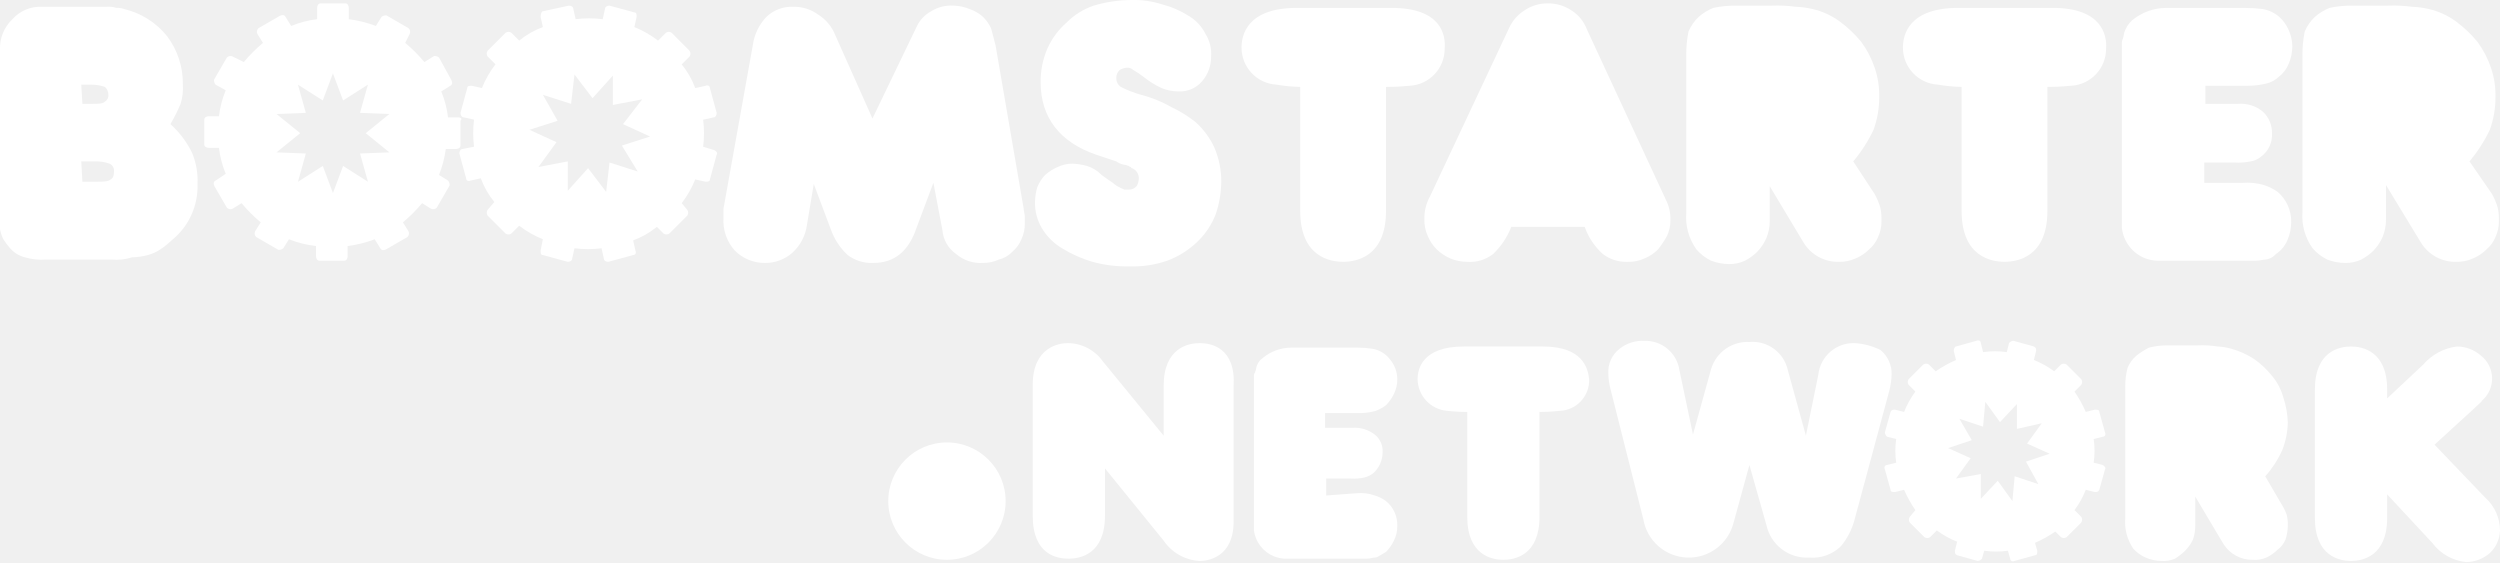
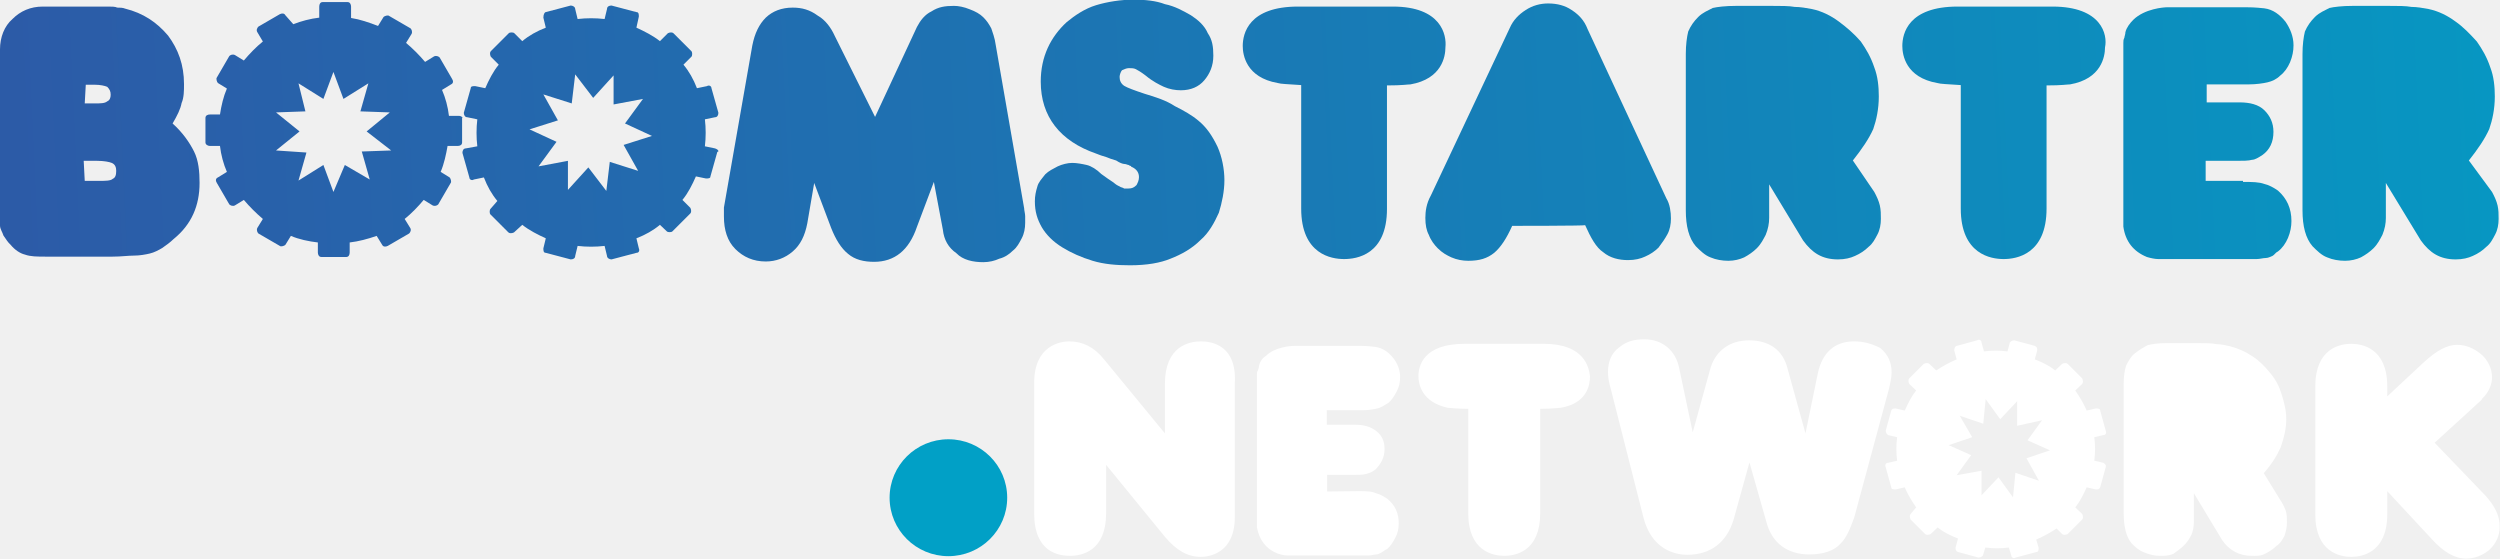
- <svg xmlns="http://www.w3.org/2000/svg" viewBox="0 0 192.001 43.167">
-   <defs>
-     <style>
-       .cls-1, .cls-2 {
-         fill: #fff;
-       }
- 
-       .cls-2 {
-         fill-rule: evenodd;
-       }
-     </style>
-   </defs>
-   <g id="Logo" transform="translate(-0.1 0)">
-     <path id="Path_1" data-name="Path 1" class="cls-1" d="M13.189,9.615a7.185,7.185,0,0,1,1.647,2.167,5.513,5.513,0,0,1,.433,2.427,5.3,5.3,0,0,1-1.994,4.334,6.073,6.073,0,0,1-.867.693,3.2,3.2,0,0,1-.953.433,5.116,5.116,0,0,1-1.214.173,3.848,3.848,0,0,1-1.56.173H3.654a4.563,4.563,0,0,1-1.647-.173A2.234,2.234,0,0,1,.88,19.15a4.808,4.808,0,0,1-.52-.693,2.755,2.755,0,0,1-.26-.78V3.894a3.064,3.064,0,0,1,.953-2.34A2.873,2.873,0,0,1,3.307.6H8.335a1.69,1.69,0,0,1,.693.087,1.475,1.475,0,0,1,.607.087,6.016,6.016,0,0,1,3.294,2.08,6.005,6.005,0,0,1,1.214,3.727,4.055,4.055,0,0,1-.173,1.474A12.968,12.968,0,0,1,13.189,9.615ZM6.428,8.055h.78c.433,0,.78,0,.953-.173a.524.524,0,0,0,.26-.52.787.787,0,0,0-.26-.607,3.233,3.233,0,0,0-1.04-.173h-.78l.087,1.474Zm0,5.981h1.04c.52,0,.953,0,1.127-.173.173-.087.26-.26.26-.607a.58.58,0,0,0-.347-.607,3.012,3.012,0,0,0-1.127-.173H6.341l.087,1.56Z" transform="translate(0 -0.08)" />
-     <path id="Path_2" data-name="Path 2" class="cls-1" d="M79.023,2.147A2.556,2.556,0,0,1,80.149.933,2.88,2.88,0,0,1,81.883.5,3.4,3.4,0,0,1,83.1.76a3,3,0,0,1,1.04.607,3.113,3.113,0,0,1,.607.867c.087.26.173.693.347,1.3L87.257,16.1c0,.173.087.433.087.607v.52a2.768,2.768,0,0,1-.26,1.214,2.458,2.458,0,0,1-.693.954A2.08,2.08,0,0,1,85.35,20a2.769,2.769,0,0,1-1.214.26,2.891,2.891,0,0,1-2.08-.693,2.466,2.466,0,0,1-1.04-1.82l-.693-3.641-1.3,3.467c-.607,1.82-1.734,2.687-3.294,2.687a3.039,3.039,0,0,1-1.994-.607,4.981,4.981,0,0,1-1.3-1.994l-1.3-3.467-.52,3.121a3.5,3.5,0,0,1-1.127,2.167,3.106,3.106,0,0,1-2.08.78,3.2,3.2,0,0,1-2.34-.953A3.42,3.42,0,0,1,64.2,16.8V16.1L66.454,3.534a3.924,3.924,0,0,1,1.04-2.167,2.812,2.812,0,0,1,2.08-.78,3.12,3.12,0,0,1,1.907.607,3.258,3.258,0,0,1,1.3,1.56l2.861,6.414Z" transform="translate(-8.537 -0.067)" />
-     <path id="Path_3" data-name="Path 3" class="cls-1" d="M99.081,20.457a9.958,9.958,0,0,1-2.861-.347,9.592,9.592,0,0,1-2.34-1.04,4.475,4.475,0,0,1-1.56-1.56,3.8,3.8,0,0,1-.52-1.994,4.392,4.392,0,0,1,.173-1.127,2.928,2.928,0,0,1,.607-.953,3.58,3.58,0,0,1,.954-.607,2.669,2.669,0,0,1,1.127-.26,5.073,5.073,0,0,1,1.127.173,2.661,2.661,0,0,1,1.127.693c.347.26.607.433.867.607a1.813,1.813,0,0,0,.52.347c.087.087.26.087.347.173h.347a.787.787,0,0,0,.607-.26,1.253,1.253,0,0,0,.173-.607.833.833,0,0,0-.52-.78.085.085,0,0,1-.087-.087.268.268,0,0,1-.173-.087c-.087,0-.173-.087-.347-.087a1.508,1.508,0,0,1-.607-.26l-.78-.26-.78-.26c-2.774-.953-4.247-2.86-4.247-5.548a6.334,6.334,0,0,1,.52-2.6,5.7,5.7,0,0,1,1.474-1.994,5.36,5.36,0,0,1,2.08-1.3A10.379,10.379,0,0,1,99.168,0,7.147,7.147,0,0,1,101.6.347a6.942,6.942,0,0,1,1.994.867,3.346,3.346,0,0,1,1.3,1.387,2.881,2.881,0,0,1,.433,1.734,2.856,2.856,0,0,1-.693,1.907,2.239,2.239,0,0,1-1.82.78,3.478,3.478,0,0,1-1.3-.26,6.838,6.838,0,0,1-1.387-.867,5.876,5.876,0,0,0-.78-.52.637.637,0,0,0-.52-.173,1.232,1.232,0,0,0-.52.173.787.787,0,0,0-.26.607.788.788,0,0,0,.347.693,8.232,8.232,0,0,0,1.56.607,9.456,9.456,0,0,1,2.34.953,9.281,9.281,0,0,1,1.82,1.127,5.978,5.978,0,0,1,1.474,1.994,6.634,6.634,0,0,1,.52,2.6,8.054,8.054,0,0,1-.433,2.514,5.843,5.843,0,0,1-1.387,2.08,6.681,6.681,0,0,1-2.34,1.474A7.916,7.916,0,0,1,99.081,20.457Z" transform="translate(-12.213)" />
-     <path id="Path_4" data-name="Path 4" class="cls-1" d="M132.974,17.463a5.77,5.77,0,0,1-1.387,2.08,2.89,2.89,0,0,1-1.994.607,3.478,3.478,0,0,1-1.3-.26,3.627,3.627,0,0,1-1.04-.693,3.117,3.117,0,0,1-.693-1.04,2.9,2.9,0,0,1-.26-1.3,3.418,3.418,0,0,1,.433-1.734L132.8,2.207A3.154,3.154,0,0,1,134.015.82,3.125,3.125,0,0,1,135.748.3a3.2,3.2,0,0,1,1.82.52,2.959,2.959,0,0,1,1.213,1.474l6.068,13.089a3.173,3.173,0,0,1,.347,1.56,2.768,2.768,0,0,1-.26,1.214,7.226,7.226,0,0,1-.693,1.04,3.116,3.116,0,0,1-1.04.693,2.894,2.894,0,0,1-1.3.26A2.954,2.954,0,0,1,140,19.543a5.083,5.083,0,0,1-1.387-2.08Z" transform="translate(-16.808 -0.04)" />
-     <path id="Path_5" data-name="Path 5" class="cls-1" d="M163.976,14.976a5.3,5.3,0,0,1,.433,1.04,4.218,4.218,0,0,1,.087,1.04,2.769,2.769,0,0,1-.26,1.214,2.459,2.459,0,0,1-.693.953,3.118,3.118,0,0,1-1.04.693,2.9,2.9,0,0,1-1.3.26,3.086,3.086,0,0,1-2.687-1.474l-2.6-4.334v2.687a3.479,3.479,0,0,1-.26,1.3,3.627,3.627,0,0,1-.693,1.04,3.849,3.849,0,0,1-.953.693,2.769,2.769,0,0,1-1.214.26,3.926,3.926,0,0,1-1.387-.26,3.576,3.576,0,0,1-1.127-.867,4.235,4.235,0,0,1-.78-2.774V4.227a8.937,8.937,0,0,1,.173-1.734,3.3,3.3,0,0,1,.78-1.127A3.969,3.969,0,0,1,151.58.673,7.888,7.888,0,0,1,153.4.5h2.687a10.547,10.547,0,0,1,1.82.087,6.692,6.692,0,0,1,1.3.173,5.712,5.712,0,0,1,2.08.953,9.279,9.279,0,0,1,1.647,1.56,7.248,7.248,0,0,1,1.04,1.994,6.463,6.463,0,0,1,.347,2.254,7.248,7.248,0,0,1-.433,2.514,11.327,11.327,0,0,1-1.56,2.427Z" transform="translate(-19.898 -0.067)" />
-     <path id="Path_6" data-name="Path 6" class="cls-1" d="M218.663,14.976a5.3,5.3,0,0,1,.433,1.04,4.216,4.216,0,0,1,.087,1.04,2.77,2.77,0,0,1-.26,1.214,2.459,2.459,0,0,1-.693.953,3.118,3.118,0,0,1-1.04.693,2.9,2.9,0,0,1-1.3.26A3.086,3.086,0,0,1,213.2,18.7l-2.687-4.421V16.97a3.48,3.48,0,0,1-.26,1.3,3.628,3.628,0,0,1-.694,1.04,3.848,3.848,0,0,1-.953.693,2.768,2.768,0,0,1-1.214.26,3.926,3.926,0,0,1-1.387-.26,3.576,3.576,0,0,1-1.127-.867,4.234,4.234,0,0,1-.78-2.774V4.227a8.94,8.94,0,0,1,.173-1.734,3.3,3.3,0,0,1,.78-1.127A3.971,3.971,0,0,1,206.18.673,7.888,7.888,0,0,1,208,.5h2.687a10.547,10.547,0,0,1,1.82.087,6.692,6.692,0,0,1,1.3.173,5.713,5.713,0,0,1,2.08.953,9.287,9.287,0,0,1,1.647,1.56,7.248,7.248,0,0,1,1.04,1.994,6.464,6.464,0,0,1,.347,2.254,7.249,7.249,0,0,1-.433,2.514,11.334,11.334,0,0,1-1.56,2.427Z" transform="translate(-27.169 -0.067)" />
-     <path id="Path_7" data-name="Path 7" class="cls-2" d="M32.416,11.742l-2.254.087L30.769,14l-1.907-1.214-.78,2.08-.78-2.08L25.395,14,26,11.829l-2.254-.087,1.82-1.474-1.82-1.474L26,8.708l-.607-2.167L27.3,7.755l.78-2.08.78,2.08,1.907-1.214-.607,2.167,2.254.087L30.6,10.268ZM37.7,9.055h-.78a7.5,7.5,0,0,0-.52-1.994l.693-.433c.173-.087.173-.26.087-.433L36.23,4.461c-.087-.087-.347-.173-.433-.087l-.693.433a11.832,11.832,0,0,0-1.474-1.474l.347-.693a.381.381,0,0,0-.087-.433l-1.647-.953c-.087-.087-.347,0-.433.087l-.433.693a9.143,9.143,0,0,0-2.08-.52V.647c0-.173-.087-.347-.26-.347H27.128c-.173,0-.26.173-.26.347v.867a7.5,7.5,0,0,0-1.994.52l-.433-.693c-.087-.173-.26-.173-.433-.087l-1.647.953a.381.381,0,0,0-.087.433l.433.693a11.832,11.832,0,0,0-1.474,1.474l-.867-.433a.381.381,0,0,0-.433.087L18.98,6.108c-.087.087,0,.347.087.433l.78.433a7.5,7.5,0,0,0-.52,1.994h-.78c-.173,0-.347.087-.347.26v1.907c0,.173.173.26.347.26h.78a7.5,7.5,0,0,0,.52,1.994l-.78.52c-.173.087-.173.26-.087.433l.954,1.647a.381.381,0,0,0,.433.087l.693-.433a11.832,11.832,0,0,0,1.474,1.474l-.433.693a.381.381,0,0,0,.087.433l1.647.953c.087.087.347,0,.433-.087l.433-.693a8.135,8.135,0,0,0,2.08.52v.78c0,.173.087.347.26.347h1.907c.173,0,.26-.173.26-.347v-.78a9.143,9.143,0,0,0,2.08-.52l.433.693c.087.173.26.173.433.087l1.647-.953a.381.381,0,0,0,.087-.433l-.433-.693a11.833,11.833,0,0,0,1.474-1.474l.693.433a.381.381,0,0,0,.433-.087l.953-1.647c.087-.087,0-.347-.087-.433l-.693-.433a8.465,8.465,0,0,0,.52-1.994h.78c.173,0,.347-.087.347-.26V9.315C38.05,9.142,37.877,9.055,37.7,9.055Z" transform="translate(-2.411 -0.04)" />
-     <path id="Path_8" data-name="Path 8" class="cls-2" d="M54.5,13.242l-2.167-.693-.26,2.254-1.387-1.82-1.56,1.734V12.462l-2.254.433,1.387-1.907-2.08-.953,2.167-.693L47.214,7.348l2.167.693.26-2.254,1.387,1.82,1.56-1.734V8.128l2.254-.433L53.369,9.6l2.08.954-2.167.693ZM60.39,11.6l-.867-.26a8.354,8.354,0,0,0,0-2.08l.78-.173c.173,0,.26-.173.26-.347l-.52-1.907c0-.173-.173-.26-.347-.173l-.78.173a6.235,6.235,0,0,0-1.04-1.82l.607-.607a.394.394,0,0,0,0-.433L57.1,2.58a.387.387,0,0,0-.433,0l-.607.607a7.607,7.607,0,0,0-1.82-1.04l.173-.78c0-.173,0-.347-.173-.347L52.329.5c-.173,0-.347.087-.347.26l-.173.78a8.354,8.354,0,0,0-2.08,0L49.555.76c0-.173-.173-.26-.347-.26L47.214.933c-.087,0-.173.173-.173.433l.173.78a6.235,6.235,0,0,0-1.82,1.04l-.607-.607a.394.394,0,0,0-.433,0L42.967,3.967a.387.387,0,0,0,0,.433l.607.607a7.607,7.607,0,0,0-1.04,1.82l-.78-.173c-.173,0-.347,0-.347.173l-.52,1.907c0,.173.087.347.26.347l.78.173a8.354,8.354,0,0,0,0,2.08l-.867.173c-.173,0-.26.173-.26.347l.52,1.907c0,.173.173.26.347.173l.78-.173a6.235,6.235,0,0,0,1.04,1.82l-.52.607a.394.394,0,0,0,0,.433l1.387,1.387a.387.387,0,0,0,.433,0l.607-.607a7.607,7.607,0,0,0,1.82,1.04l-.173.867c0,.173,0,.347.173.347l1.907.52c.173,0,.347-.087.347-.26l.173-.78a8.354,8.354,0,0,0,2.08,0l.173.78c0,.173.173.26.347.26l1.907-.52c.173,0,.26-.173.173-.347l-.173-.78a6.235,6.235,0,0,0,1.82-1.04l.52.52a.394.394,0,0,0,.433,0l1.387-1.387a.387.387,0,0,0,0-.433l-.433-.52a7.607,7.607,0,0,0,1.04-1.82l.78.173c.173,0,.347,0,.347-.173l.52-1.907C60.65,11.855,60.563,11.682,60.39,11.6Z" transform="translate(-5.421 -0.067)" />
-     <path id="Path_9" data-name="Path 9" class="cls-1" d="M200.362,42.735a4.051,4.051,0,0,1,.433.867,2.95,2.95,0,0,1,.087.867,3.724,3.724,0,0,1-.173,1.04,1.887,1.887,0,0,1-.607.78,3.114,3.114,0,0,1-.867.607,2.2,2.2,0,0,1-1.04.173,2.615,2.615,0,0,1-2.254-1.214l-2.167-3.641v2.254a3.233,3.233,0,0,1-.173,1.04,3.111,3.111,0,0,1-.607.867,4.764,4.764,0,0,1-.78.607,2.2,2.2,0,0,1-1.04.173,3.06,3.06,0,0,1-1.214-.26,2.716,2.716,0,0,1-.953-.693,3.6,3.6,0,0,1-.607-2.34V33.721a5.431,5.431,0,0,1,.173-1.387,2.458,2.458,0,0,1,.693-.954,5.837,5.837,0,0,1,.953-.607,5.657,5.657,0,0,1,1.474-.173h2.254a7.509,7.509,0,0,1,1.56.087,4.351,4.351,0,0,1,1.04.173,6.257,6.257,0,0,1,1.734.78,6.515,6.515,0,0,1,1.387,1.3,4.318,4.318,0,0,1,.867,1.647,6.763,6.763,0,0,1,.347,1.907,6.036,6.036,0,0,1-.433,2.167,7.762,7.762,0,0,1-1.3,1.994Z" transform="translate(-25.078 -4.075)" />
-     <path id="Path_10" data-name="Path 10" class="cls-1" d="M119.088,41.982a3.176,3.176,0,0,1,1.387.173,2.711,2.711,0,0,1,.867.433,2.34,2.34,0,0,1,.867,1.907,2.4,2.4,0,0,1-.26,1.127,3.113,3.113,0,0,1-.607.867c-.173.087-.26.173-.433.26s-.26.173-.433.173-.347.087-.607.087H113.54a2.531,2.531,0,0,1-.78-.173,2.494,2.494,0,0,1-1.56-1.994V33.054c0-.173,0-.26.087-.347,0-.087.087-.173.087-.347a1.262,1.262,0,0,1,.52-.78,3.447,3.447,0,0,1,2.167-.78h5.114a7.339,7.339,0,0,1,1.127.087,2.145,2.145,0,0,1,1.387.867,2.354,2.354,0,0,1,.52,1.474,2.4,2.4,0,0,1-.26,1.127,3.113,3.113,0,0,1-.607.867,3.513,3.513,0,0,1-.78.433,4.519,4.519,0,0,1-1.214.173h-2.687v1.127h2.167a2.5,2.5,0,0,1,1.647.52,1.616,1.616,0,0,1,.607,1.387,2.171,2.171,0,0,1-.693,1.56,1.742,1.742,0,0,1-.693.347,3.572,3.572,0,0,1-1.04.087h-1.907v1.3Z" transform="translate(-14.797 -4.102)" />
-     <path id="Path_11" data-name="Path 11" class="cls-1" d="M197.375,14.136a4.564,4.564,0,0,1,1.647.173,3.9,3.9,0,0,1,1.04.52,2.968,2.968,0,0,1,1.04,2.34,3.479,3.479,0,0,1-.26,1.3,2.367,2.367,0,0,1-.78,1.04c-.173.087-.26.26-.433.347a1.232,1.232,0,0,1-.52.173c-.173,0-.433.087-.694.087h-7.628a3.08,3.08,0,0,1-.867-.173,2.848,2.848,0,0,1-1.82-2.34V3.474a.782.782,0,0,1,.087-.433,3.756,3.756,0,0,0,.087-.433,2.245,2.245,0,0,1,.607-.953,4.12,4.12,0,0,1,2.6-.953h6.068a10.963,10.963,0,0,1,1.387.087,2.6,2.6,0,0,1,1.647,1.04,3.269,3.269,0,0,1,.607,1.82,3.477,3.477,0,0,1-.26,1.3,2.366,2.366,0,0,1-.78,1.04,2.066,2.066,0,0,1-.954.52,6.223,6.223,0,0,1-1.474.173h-3.207V8.068h2.514a2.66,2.66,0,0,1,1.907.607,2.219,2.219,0,0,1,.693,1.647,2.074,2.074,0,0,1-.867,1.82,1.558,1.558,0,0,1-.78.347,4.606,4.606,0,0,1-1.214.087h-2.34v1.56Z" transform="translate(-25.038 -0.093)" />
-     <path id="Path_12" data-name="Path 12" class="cls-2" d="M178.884,41.2l-1.82-.607L176.89,42.5l-1.127-1.56-1.3,1.387V40.423l-1.907.347,1.127-1.56-1.734-.78,1.82-.607-.953-1.647,1.82.607.173-1.907,1.127,1.56,1.3-1.387v1.907l1.907-.433-1.127,1.56,1.734.78-1.82.607Zm4.941-1.474-.693-.173a6.4,6.4,0,0,0,0-1.82l.693-.173c.173,0,.26-.173.173-.347l-.433-1.56c0-.173-.173-.173-.347-.173l-.693.173a9.028,9.028,0,0,0-.867-1.56l.52-.52a.387.387,0,0,0,0-.433l-1.127-1.127a.387.387,0,0,0-.433,0l-.52.52a6.655,6.655,0,0,0-1.56-.867l.173-.693c0-.173,0-.26-.173-.347l-1.56-.433a.45.45,0,0,0-.347.173l-.173.693a6.4,6.4,0,0,0-1.82,0l-.173-.693c0-.173-.173-.26-.347-.173l-1.56.433c-.087,0-.173.173-.173.347l.173.693a9.031,9.031,0,0,0-1.56.867l-.52-.52a.387.387,0,0,0-.433,0l-1.127,1.127a.387.387,0,0,0,0,.433l.52.52a6.653,6.653,0,0,0-.867,1.56l-.693-.173c-.173,0-.26,0-.347.173l-.433,1.56a.45.45,0,0,0,.173.347l.693.173a6.4,6.4,0,0,0,0,1.82l-.693.173c-.173,0-.26.173-.173.347l.433,1.56c0,.173.173.173.347.173l.693-.173a9.027,9.027,0,0,0,.867,1.56l-.433.52a.387.387,0,0,0,0,.433l1.127,1.127a.387.387,0,0,0,.433,0l.52-.52a6.655,6.655,0,0,0,1.56.867l-.173.693c0,.173,0,.26.173.347l1.56.433a.45.45,0,0,0,.347-.173l.173-.607a6.4,6.4,0,0,0,1.82,0l.173.607c0,.173.173.26.347.173l1.56-.433c.173,0,.173-.173.173-.347l-.173-.607a9.03,9.03,0,0,0,1.56-.867l.433.433a.387.387,0,0,0,.433,0l1.127-1.127a.387.387,0,0,0,0-.433l-.52-.52a6.654,6.654,0,0,0,.867-1.56l.693.173c.173,0,.26,0,.347-.173l.433-1.56C184.084,39.99,184,39.816,183.824,39.73Z" transform="translate(-22.236 -4.017)" />
-     <path id="Path_13" data-name="Path 13" class="cls-1" d="M104.429,30.4c-.867,0-2.774.347-2.774,3.294v3.814l-4.681-5.721A3.327,3.327,0,0,0,94.287,30.4c-.607,0-2.687.26-2.687,3.207V43.662c0,3.034,1.907,3.294,2.774,3.294s2.774-.347,2.774-3.294V40.022l4.507,5.548a3.569,3.569,0,0,0,2.774,1.56c.607,0,2.6-.26,2.6-3.034v-10.4C107.2,30.747,105.3,30.4,104.429,30.4Z" transform="translate(-12.186 -4.049)" />
-     <path id="Path_14" data-name="Path 14" class="cls-1" d="M135.322,30.7h-6.068c-3.207,0-3.554,1.734-3.554,2.514a2.476,2.476,0,0,0,2.254,2.427c.173,0,.607.087,1.56.087v8.061c0,2.947,1.907,3.294,2.774,3.294s2.774-.347,2.774-3.294V35.728c.953,0,1.387-.087,1.56-.087a2.348,2.348,0,0,0,2.254-2.427C138.789,32.434,138.442,30.7,135.322,30.7Z" transform="translate(-16.728 -4.089)" />
-     <path id="Path_15" data-name="Path 15" class="cls-1" d="M121.629.7h-7.281c-3.814,0-4.247,2.08-4.247,3.034a2.847,2.847,0,0,0,2.687,2.86,11.884,11.884,0,0,0,1.82.173V16.3c0,3.554,2.34,3.9,3.294,3.9s3.294-.347,3.294-3.9V6.768c1.214,0,1.56-.087,1.82-.087a2.847,2.847,0,0,0,2.687-2.86C125.789,2.78,125.443.7,121.629.7Z" transform="translate(-14.65 -0.093)" />
-     <path id="Path_16" data-name="Path 16" class="cls-1" d="M180.229.7h-7.281c-3.814,0-4.247,2.08-4.247,3.034a2.847,2.847,0,0,0,2.687,2.86,11.884,11.884,0,0,0,1.82.173V16.3c0,3.554,2.34,3.9,3.294,3.9s3.294-.347,3.294-3.9V6.768c1.214,0,1.56-.087,1.82-.087a2.847,2.847,0,0,0,2.687-2.86C184.389,2.78,183.956.7,180.229.7Z" transform="translate(-22.455 -0.093)" />
-     <path id="Path_17" data-name="Path 17" class="cls-1" d="M161.5,30.373a2.72,2.72,0,0,0-2.774,2.427l-.953,4.681-1.387-5.028a2.772,2.772,0,0,0-2.947-2.167,2.921,2.921,0,0,0-2.947,2.08L149.1,37.395l-1.04-4.941a2.63,2.63,0,0,0-2.687-2.254,2.8,2.8,0,0,0-1.907.607,2.231,2.231,0,0,0-.867,1.907,5.116,5.116,0,0,0,.173,1.214l2.514,9.968a3.545,3.545,0,0,0,6.935.26l1.214-4.421,1.3,4.594a3.181,3.181,0,0,0,3.294,2.514,3.088,3.088,0,0,0,2.427-.867,5.267,5.267,0,0,0,1.04-1.994l2.687-9.968a5.85,5.85,0,0,0,.173-1.214,2.34,2.34,0,0,0-.867-1.907A5.225,5.225,0,0,0,161.5,30.373Z" transform="translate(-18.979 -4.022)" />
-     <path id="Path_18" data-name="Path 18" class="cls-1" d="M218.289,42.315l-3.9-4.074,3.034-2.774c.347-.347.607-.52.607-.607a2.237,2.237,0,0,0-.087-3.467,2.8,2.8,0,0,0-1.82-.693,4.05,4.05,0,0,0-2.6,1.387l-2.774,2.6v-.693c0-2.947-1.907-3.294-2.774-3.294s-2.774.347-2.774,3.294v9.882c0,2.947,1.907,3.294,2.774,3.294s2.774-.347,2.774-3.294v-1.82l3.467,3.727a3.7,3.7,0,0,0,2.6,1.474,2.8,2.8,0,0,0,1.82-.693,2.452,2.452,0,0,0,.78-1.734A3.373,3.373,0,0,0,218.289,42.315Z" transform="translate(-27.316 -4.089)" />
-     <circle id="Ellipse_1" data-name="Ellipse 1" class="cls-1" cx="4.507" cy="4.507" r="4.507" transform="translate(68.319 33.979)" />
+ <svg xmlns="http://www.w3.org/2000/svg" version="1.1" id="Слой_1" x="0px" y="0px" viewBox="0 0 722.8 161.6" style="enable-background:new 0 0 722.8 161.6;" xml:space="preserve">
+   <style type="text/css">
+ 	.st0{fill:url(#SVGID_1_);}
+ 	.st1{fill:url(#SVGID_2_);}
+ 	.st2{fill:url(#SVGID_3_);}
+ 	.st3{fill:url(#SVGID_4_);}
+ 	.st4{fill:url(#SVGID_5_);}
+ 	.st5{fill:url(#SVGID_6_);}
+ 	.st6{fill:url(#SVGID_7_);}
+ 	.st7{fill:url(#SVGID_8_);}
+ 	.st8{fill:#FFFFFF;}
+ 	.st9{fill:url(#SVGID_9_);}
+ 	.st10{fill:url(#SVGID_10_);}
+ 	.st11{fill:url(#SVGID_11_);}
+ 	.st12{fill:#01A0C6;}
+ </style>
+   <g>
+     <linearGradient id="SVGID_1_" gradientUnits="userSpaceOnUse" x1="-32.686" y1="123.27" x2="836.717" y2="163.48" gradientTransform="matrix(1 0 0 -1 0 164)">
+       <stop offset="0" style="stop-color:#2E58A6" />
+       <stop offset="1" style="stop-color:#01A0C6" />
+     </linearGradient>
+     <path class="st0" d="M49.9,35.7c2.9,2.6,4.9,5.5,6.2,8.1c1.3,2.6,1.6,5.8,1.6,9.1c0,6.5-2.3,12-7.5,16.2c-1,1-2.3,1.9-3.3,2.6   c-1,0.6-2.3,1.3-3.6,1.6s-2.9,0.6-4.6,0.6s-3.6,0.3-6.2,0.3H13.4c-2.6,0-4.6,0-6.2-0.6c-1.3-0.3-2.9-1.3-4.2-2.9   c-0.7-0.6-1.3-1.6-2-2.6c-0.3-1-1-1.9-1-2.9c0-0.3,0-1,0-1.6c0-0.6,0-2.3,0-4.5V17.9v-3.6c0-3.6,1.3-6.8,3.6-8.8   c2.3-2.3,5.2-3.6,8.8-3.6h10.4c2,0,3.6,0,4.9,0s2.6,0,3.6,0c1,0,2,0,2.6,0.3c0.7,0,1.6,0,2.3,0.3c5.2,1.3,9.1,3.9,12.4,7.8   c2.9,3.9,4.6,8.4,4.6,14c0,1.9,0,3.9-0.7,5.5C52.2,31.5,51.2,33.5,49.9,35.7z M24.5,29.9h2.9c1.6,0,2.9,0,3.6-0.6   c0.7-0.3,1-1,1-1.9c0-1-0.3-1.6-1-2.3c-0.7-0.3-2-0.6-3.6-0.6h-2.6L24.5,29.9L24.5,29.9z M24.5,52.3h3.9c2,0,3.6,0,4.2-0.6   c0.7-0.3,1-1,1-2.3c0-1-0.3-1.9-1.3-2.3c-0.7-0.3-2.3-0.6-4.2-0.6h-3.9L24.5,52.3L24.5,52.3z" />
+     <linearGradient id="SVGID_2_" gradientUnits="userSpaceOnUse" x1="-32.15" y1="111.66" x2="837.287" y2="151.871" gradientTransform="matrix(1 0 0 -1 0 164)">
+       <stop offset="0" style="stop-color:#2E58A6" />
+       <stop offset="1" style="stop-color:#01A0C6" />
+     </linearGradient>
+     <path class="st1" d="M265.1,7.8c1-1.9,2.3-3.6,4.2-4.5c2-1.3,3.9-1.6,6.5-1.6c1.3,0,2.9,0.3,4.6,1c1.6,0.6,2.9,1.3,3.9,2.3   s1.6,1.9,2.3,3.2c0.3,1,1,2.6,1.3,4.9l8.2,47.1c0,0.6,0.3,1.6,0.3,2.3c0,0.6,0,1.3,0,1.9c0,1.6-0.3,3.2-1,4.5   c-0.7,1.3-1.3,2.6-2.6,3.6c-1,1-2.3,1.9-3.9,2.3c-1.3,0.6-2.9,1-4.6,1c-2.9,0-5.9-0.6-7.8-2.6c-2.3-1.6-3.6-3.9-3.9-6.8L270,52.6   l-4.9,13c-2.3,6.8-6.5,10.1-12.4,10.1c-2.9,0-5.5-0.6-7.5-2.3c-2-1.6-3.6-4.2-4.9-7.5l-4.9-13l-2,11.7c-0.7,3.6-2,6.2-4.2,8.1   s-4.9,2.9-7.8,2.9c-3.6,0-6.5-1.3-8.8-3.6c-2.3-2.3-3.3-5.5-3.3-9.4c0-0.3,0-1,0-1.3c0-0.3,0-1,0-1.3l8.2-46.8   c0.7-3.6,2-6.2,3.9-8.1c2-1.9,4.6-2.9,7.8-2.9c2.6,0,4.9,0.6,7.2,2.3c2.3,1.3,3.9,3.6,4.9,5.8L253,33.8L265.1,7.8z" />
+     <linearGradient id="SVGID_3_" gradientUnits="userSpaceOnUse" x1="-32.022" y1="109.045" x2="837.396" y2="149.255" gradientTransform="matrix(1 0 0 -1 0 164)">
+       <stop offset="0" style="stop-color:#2E58A6" />
+       <stop offset="1" style="stop-color:#01A0C6" />
+     </linearGradient>
+     <path class="st2" d="M326.7,76.7c-3.9,0-7.5-0.3-10.8-1.3c-3.3-1-6.2-2.3-8.8-3.9c-2.6-1.6-4.6-3.6-5.9-5.8c-1.3-2.3-2-4.5-2-7.5   c0-1.6,0.3-2.9,0.7-4.2c0.3-1.3,1.3-2.3,2.3-3.6c1-1,2.3-1.6,3.6-2.3c1.3-0.6,2.9-1,4.2-1c1.3,0,2.9,0.3,4.2,0.6   c1.3,0.3,2.9,1.3,4.2,2.6c1.3,1,2.3,1.6,3.3,2.3c0.7,0.6,1.3,1,2,1.3c0.3,0.3,1,0.3,1.3,0.6c0.3,0,0.7,0,1.3,0c1,0,1.6-0.3,2.3-1   c0.3-0.6,0.7-1.3,0.7-2.3c0-1.3-0.7-2.3-2-2.9c0,0-0.3,0-0.3-0.3c0,0-0.3,0-0.7-0.3c-0.3,0-0.7-0.3-1.3-0.3c-0.3,0-1.3-0.3-2.3-1   c-1-0.3-2-0.6-2.9-1c-1-0.3-2-0.6-2.9-1c-10.4-3.6-16-10.7-16-20.8c0-3.6,0.7-6.8,2-9.7c1.3-2.9,3.3-5.5,5.5-7.5   c2.3-1.9,5.2-3.9,8.5-4.9c3.3-1,7.2-1.6,10.8-1.6c3.3,0,6.5,0.3,9.1,1.3c2.9,0.6,5.2,1.9,7.5,3.2c2,1.3,3.9,2.9,4.9,5.2   c1.3,1.9,1.6,3.9,1.6,6.5c0,2.9-1,5.2-2.6,7.1c-1.6,1.9-3.9,2.9-6.8,2.9c-1.6,0-3.3-0.3-4.9-1c-1.3-0.6-3.3-1.6-5.2-3.2   c-1.3-1-2.3-1.6-2.9-1.9s-1.3-0.3-2-0.3c-0.7,0-1.3,0.3-2,0.6c-0.3,0.3-0.7,1.3-0.7,1.9c0,1,0.3,1.9,1.3,2.6c1,0.6,2.9,1.3,5.9,2.3   c3.3,1,6.2,1.9,8.8,3.6c2.6,1.3,4.9,2.6,6.8,4.2c2.3,1.9,3.9,4.2,5.5,7.5c1.3,2.9,2,6.5,2,9.7s-0.7,6.5-1.6,9.4   c-1.3,2.9-2.9,5.8-5.2,7.8c-2.6,2.6-5.5,4.2-8.8,5.5C335.5,76,331.6,76.7,326.7,76.7z" />
+     <linearGradient id="SVGID_4_" gradientUnits="userSpaceOnUse" x1="-31.754" y1="103.122" x2="837.683" y2="143.333" gradientTransform="matrix(1 0 0 -1 0 164)">
+       <stop offset="0" style="stop-color:#2E58A6" />
+       <stop offset="1" style="stop-color:#01A0C6" />
+     </linearGradient>
+     <path class="st3" d="M437.2,65.3c-1.6,3.6-3.3,6.2-5.2,7.8c-2,1.6-4.2,2.3-7.5,2.3c-1.6,0-3.3-0.3-4.9-1c-1.3-0.6-2.6-1.3-3.9-2.6   c-1-1-2-2.3-2.6-3.9c-0.7-1.3-1-2.9-1-4.9c0-1.9,0.3-4.2,1.6-6.5l22.8-48.4c1-2.3,2.6-3.9,4.6-5.2c2-1.3,4.2-1.9,6.5-1.9   c2.6,0,4.9,0.6,6.8,1.9c2,1.3,3.6,2.9,4.6,5.5l22.8,49c1,1.6,1.3,3.9,1.3,5.8c0,1.6-0.3,3.2-1,4.5c-0.7,1.3-1.6,2.6-2.6,3.9   c-1,1-2.3,1.9-3.9,2.6c-1.3,0.6-2.9,1-4.9,1c-2.6,0-5.2-0.6-7.2-2.3c-2-1.3-3.6-4.2-5.2-7.8C458.4,65.3,437.2,65.3,437.2,65.3z" />
+     <linearGradient id="SVGID_5_" gradientUnits="userSpaceOnUse" x1="-31.571" y1="100.324" x2="837.775" y2="140.531" gradientTransform="matrix(1 0 0 -1 0 164)">
+       <stop offset="0" style="stop-color:#2E58A6" />
+       <stop offset="1" style="stop-color:#01A0C6" />
+     </linearGradient>
+     <path class="st4" d="M541.9,55.5c0.7,1.3,1.3,2.6,1.6,3.9c0.3,1.3,0.3,2.6,0.3,3.9c0,1.6-0.3,3.2-1,4.5c-0.7,1.3-1.3,2.6-2.6,3.6   c-1,1-2.3,1.9-3.9,2.6c-1.3,0.6-2.9,1-4.9,1c-4.6,0-7.5-1.9-10.1-5.5l-9.8-16.2V63c0,1.6-0.3,3.2-1,4.9c-0.7,1.3-1.3,2.6-2.6,3.9   c-1,1-2.3,1.9-3.6,2.6c-1.3,0.6-2.9,1-4.6,1s-3.6-0.3-5.2-1c-1.6-0.6-2.9-1.9-4.2-3.2c-2-2.3-2.9-5.8-2.9-10.4V15.6   c0-2.6,0.3-4.9,0.7-6.5c0.7-1.6,1.6-2.9,2.9-4.2c1.3-1.3,2.9-1.9,4.2-2.6c1.3-0.3,3.6-0.6,6.8-0.6h10.1c2.9,0,5.2,0,6.8,0.3   c1.6,0,3.3,0.3,4.9,0.6c2.9,0.6,5.5,1.9,7.8,3.6S536,9.7,538,12c1.6,2.3,2.9,4.5,3.9,7.5c1,2.6,1.3,5.5,1.3,8.4   c0,3.6-0.7,6.8-1.6,9.4c-1.3,2.9-3.3,5.8-5.9,9.1L541.9,55.5z" />
+     <linearGradient id="SVGID_6_" gradientUnits="userSpaceOnUse" x1="-31.171" y1="92.087" x2="838.175" y2="132.294" gradientTransform="matrix(1 0 0 -1 0 164)">
+       <stop offset="0" style="stop-color:#2E58A6" />
+       <stop offset="1" style="stop-color:#01A0C6" />
+     </linearGradient>
+     <path class="st5" d="M720.5,55.5c0.7,1.3,1.3,2.6,1.6,3.9c0.3,1.3,0.3,2.6,0.3,3.9c0,1.6-0.3,3.2-1,4.5c-0.7,1.3-1.3,2.6-2.6,3.6   c-1,1-2.3,1.9-3.9,2.6c-1.3,0.6-2.9,1-4.9,1c-4.6,0-7.5-1.9-10.1-5.5l-10.1-16.6V63c0,1.6-0.3,3.2-1,4.9c-0.7,1.3-1.3,2.6-2.6,3.9   c-1,1-2.3,1.9-3.6,2.6c-1.3,0.6-2.9,1-4.6,1s-3.6-0.3-5.2-1c-1.6-0.6-2.9-1.9-4.2-3.2c-2-2.3-2.9-5.8-2.9-10.4V15.6   c0-2.6,0.3-4.9,0.7-6.5c0.7-1.6,1.6-2.9,2.9-4.2c1.3-1.3,2.9-1.9,4.2-2.6c1.3-0.3,3.6-0.6,6.8-0.6h10.1c2.9,0,5.2,0,6.8,0.3   c1.6,0,3.3,0.3,4.9,0.6c2.9,0.6,5.5,1.9,7.8,3.6c2.3,1.6,4.2,3.6,6.2,5.8c1.6,2.3,2.9,4.5,3.9,7.5c1,2.6,1.3,5.5,1.3,8.4   c0,3.6-0.7,6.8-1.6,9.4c-1.3,2.9-3.3,5.8-5.9,9.1L720.5,55.5z" />
+     <linearGradient id="SVGID_7_" gradientUnits="userSpaceOnUse" x1="-32.562" y1="120.505" x2="836.863" y2="160.715" gradientTransform="matrix(1 0 0 -1 0 164)">
+       <stop offset="0" style="stop-color:#2E58A6" />
+       <stop offset="1" style="stop-color:#01A0C6" />
+     </linearGradient>
+     <path class="st6" d="M113.1,43.5l-8.5,0.3l2.3,8.1l-7.2-4.2l-3.3,7.8l-2.9-7.8l-7.2,4.5l2.3-8.1l-8.8-0.6l6.8-5.5l-6.8-5.5l8.5-0.3   l-2-8.1l7.2,4.5l2.9-7.8l2.9,7.8l7.2-4.5l-2.3,8.1l8.5,0.3L106,38L113.1,43.5z M132.7,33.5h-2.9c-0.3-2.6-1-5.2-2-7.5l2.6-1.6   c0.7-0.3,0.7-1,0.3-1.6l-3.6-6.2c-0.3-0.3-1-0.6-1.6-0.3l-2.6,1.6c-1.6-1.9-3.6-3.9-5.5-5.5l1.6-2.6c0.3-0.6,0-1.3-0.3-1.6   l-6.2-3.6c-0.3-0.3-1.3,0-1.6,0.3l-1.6,2.6c-2.6-1-5.2-1.9-7.8-2.3V1.9c0-0.6-0.3-1.3-1-1.3h-7.2c-0.7,0-1,0.6-1,1.3v3.2   c-2.6,0.3-5.2,1-7.5,1.9l-2.3-2.6c-0.3-0.6-1-0.6-1.6-0.3l-6.2,3.6c-0.3,0.3-0.7,1-0.3,1.6L76,12c-2,1.6-3.9,3.6-5.5,5.5l-2.6-1.6   c-0.7-0.3-1.3,0-1.6,0.3l-3.6,6.2c-0.3,0.3,0,1.3,0.3,1.6l2.6,1.6c-1,2.3-1.6,4.9-2,7.5h-2.9c-0.7,0-1.3,0.3-1.3,1v7.1   c0,0.6,0.7,1,1.3,1h2.9c0.3,2.6,1,5.2,2,7.5l-2.6,1.6c-0.7,0.3-0.7,1-0.3,1.6l3.6,6.2c0.3,0.3,1,0.6,1.6,0.3l2.6-1.6   c1.6,1.9,3.6,3.9,5.5,5.5l-1.6,2.6c-0.3,0.6,0,1.3,0.3,1.6l6.2,3.6c0.3,0.3,1.3,0,1.6-0.3l1.6-2.6c2.3,1,5.2,1.6,7.8,1.9v2.9   c0,0.6,0.3,1.3,1,1.3h7.2c0.7,0,1-0.6,1-1.3v-2.9c2.6-0.3,5.2-1,7.8-1.9l1.6,2.6c0.3,0.6,1,0.6,1.6,0.3l6.2-3.6   c0.3-0.3,0.7-1,0.3-1.6l-1.6-2.6c2-1.6,3.9-3.6,5.5-5.5l2.6,1.6c0.7,0.3,1.3,0,1.6-0.3l3.6-6.2c0.3-0.3,0-1.3-0.3-1.6l-2.6-1.6   c1-2.3,1.6-5.2,2-7.5h2.9c0.7,0,1.3-0.3,1.3-1v-7.1C134,34.1,133.4,33.5,132.7,33.5z" />
+     <linearGradient id="SVGID_8_" gradientUnits="userSpaceOnUse" x1="-32.37" y1="116.433" x2="837.046" y2="156.644" gradientTransform="matrix(1 0 0 -1 0 164)">
+       <stop offset="0" style="stop-color:#2E58A6" />
+       <stop offset="1" style="stop-color:#01A0C6" />
+     </linearGradient>
+     <path class="st7" d="M184.5,49.4l-8.2-2.6l-1,8.4l-5.2-6.8l-5.9,6.5v-8.4l-8.5,1.6l5.2-7.1l-7.8-3.6l8.2-2.6l-4.2-7.5l8.2,2.6   l1-8.4l5.2,6.8l5.9-6.5v8.4l8.5-1.6l-5.2,7.1l7.8,3.6l-8.2,2.6L184.5,49.4z M206.7,42.9l-2.9-0.6c0.3-2.6,0.3-5.2,0-7.8l2.9-0.6   c0.7,0,1-0.6,1-1.3l-2-7.1c0-0.6-0.7-1-1.3-0.6l-2.9,0.6c-1-2.6-2.3-4.9-3.9-6.8l2.3-2.3c0.3-0.3,0.3-1.3,0-1.6l-5.2-5.2   c-0.3-0.3-1-0.3-1.6,0l-2.3,2.3c-2-1.6-4.6-2.9-6.8-3.9l0.7-3.2c0-0.6,0-1.3-0.7-1.3l-7.2-1.9c-0.7,0-1.3,0.3-1.3,1l-0.7,2.9   c-2.6-0.3-5.2-0.3-7.8,0l-0.7-2.9c0-0.6-0.7-1-1.3-1l-7.2,1.9c-0.3,0-0.7,0.6-0.7,1.6l0.7,2.9c-2.6,1-4.9,2.3-6.8,3.9l-2.3-2.3   c-0.3-0.3-1.3-0.3-1.6,0l-5.2,5.2c-0.3,0.3-0.3,1,0,1.6l2.3,2.3c-1.6,1.9-2.9,4.5-3.9,6.8l-2.9-0.6c-0.7,0-1.3,0-1.3,0.6l-2,7.1   c0,0.6,0.3,1.3,1,1.3l2.9,0.6c-0.3,2.6-0.3,5.2,0,7.8l-3.3,0.6c-0.7,0-1,0.6-1,1.3l2,7.1c0,0.6,0.7,1,1.3,0.6l2.9-0.6   c1,2.6,2.3,4.9,3.9,6.8l-2,2.3c-0.3,0.3-0.3,1.3,0,1.6l5.2,5.2c0.3,0.3,1,0.3,1.6,0L151,65c2,1.6,4.6,2.9,6.8,3.9l-0.7,2.9   c0,0.6,0,1.3,0.7,1.3L165,75c0.7,0,1.3-0.3,1.3-1l0.7-2.9c2.6,0.3,5.2,0.3,7.8,0l0.7,2.9c0,0.6,0.7,1,1.3,1l7.2-1.9   c0.7,0,1-0.6,0.7-1.3l-0.7-2.9c2.6-1,4.9-2.3,6.8-3.9l2,1.9c0.3,0.3,1.3,0.3,1.6,0l5.2-5.2c0.3-0.3,0.3-1,0-1.6l-2.3-2.3   c1.6-1.9,2.9-4.5,3.9-6.8l2.9,0.6c0.7,0,1.3,0,1.3-0.6l2-7.1C208,43.9,207.7,43.2,206.7,42.9z" />
+     <path class="st8" d="M659.3,144.6c0.7,1,1.3,2.3,1.6,3.2c0.3,1,0.3,2.3,0.3,3.2c0,1.6-0.3,2.6-0.7,3.9c-0.7,1.3-1.3,2.3-2.3,2.9   c-1,1-2,1.6-3.3,2.3s-2.6,0.6-3.9,0.6c-3.6,0-6.5-1.6-8.5-4.5l-8.2-13.6v8.1c0,1.6-0.3,2.9-0.7,3.9c-0.7,1.3-1.3,2.3-2.3,3.2   c-1,1-2,1.6-2.9,2.3c-1.3,0.6-2.6,0.6-3.9,0.6c-1.6,0-2.9-0.3-4.6-1c-1.6-0.6-2.6-1.6-3.6-2.6c-1.6-1.9-2.3-4.9-2.3-8.8v-37.4   c0-2.3,0.3-3.9,0.7-5.2c0.7-1.3,1.3-2.6,2.6-3.6c1.3-1,2.3-1.6,3.6-2.3c1.3-0.3,2.9-0.6,5.5-0.6h8.5c2.6,0,4.6,0,5.9,0.3   c1.3,0,2.6,0.3,3.9,0.6c2.3,0.6,4.6,1.6,6.5,2.9c2,1.3,3.6,2.9,5.2,4.9c1.6,1.9,2.6,3.9,3.3,6.2c0.7,2.3,1.3,4.5,1.3,7.1   c0,2.9-0.7,5.5-1.6,8.1c-1,2.3-2.6,4.9-4.9,7.5L659.3,144.6z" />
+     <path class="st8" d="M392.6,142c2.3,0,3.9,0,5.2,0.6c1.3,0.3,2.3,1,3.3,1.6c2.3,1.9,3.3,4.2,3.3,7.1c0,1.6-0.3,2.9-1,4.2   c-0.7,1.3-1.3,2.3-2.3,3.2c-0.7,0.3-1,0.6-1.6,1c-0.7,0.3-1,0.6-1.6,0.6s-1.3,0.3-2.3,0.3c-1,0-2,0-2.9,0h-15.6c-2.3,0-3.9,0-4.9,0   s-2-0.3-2.9-0.6c-3.3-1.3-5.2-3.9-5.9-7.5c0-0.3,0-0.6,0-1c0-0.3,0-0.6,0-1c0-0.3,0-1,0-1.6s0-1.6,0-2.6v-33.1c0-1.3,0-2.3,0-2.9   c0-0.6,0-1.6,0-1.9c0-0.6,0-1,0.3-1.3c0-0.3,0.3-0.6,0.3-1.3c0.3-1.3,1-2.3,2-2.9c2.6-2.6,7.2-2.9,8.2-2.9c1,0,18.6,0,19.2,0   s2,0,4.2,0.3c2.3,0.3,3.9,1.6,5.2,3.2c1.3,1.6,2,3.6,2,5.5c0,1.6-0.3,2.9-1,4.2c-0.7,1.3-1.3,2.3-2.3,3.2c-1,0.6-2,1.3-2.9,1.6   c-1.3,0.3-2.6,0.6-4.6,0.6h-10.4v4.2h8.2c2.6,0,4.6,0.6,6.2,1.9c1.6,1.3,2.3,2.9,2.3,5.2c0,2.3-1,4.2-2.6,5.8   c-0.7,0.6-1.6,1-2.6,1.3c-1,0.3-2.3,0.3-3.9,0.3h-7.5v4.5v0.3L392.6,142z" />
+     <linearGradient id="SVGID_9_" gradientUnits="userSpaceOnUse" x1="-31.235" y1="94.323" x2="838.052" y2="134.528" gradientTransform="matrix(1 0 0 -1 0 164)">
+       <stop offset="0" style="stop-color:#2E58A6" />
+       <stop offset="1" style="stop-color:#01A0C6" />
+     </linearGradient>
+     <path class="st9" d="M648.5,52.6c2.6,0,4.6,0,6.2,0.6c1.3,0.3,2.6,1,3.9,1.9c2.6,2.3,3.9,5.2,3.9,8.8c0,1.6-0.3,3.2-1,4.9   c-0.7,1.6-1.6,2.9-2.9,3.9c-0.7,0.3-1,1-1.6,1.3c-0.7,0.3-1.3,0.6-2,0.6c-0.7,0-1.6,0.3-2.6,0.3c-1,0-2.3,0-3.6,0h-18.9   c-2.6,0-4.9,0-5.9,0s-2.3-0.3-3.3-0.6c-3.9-1.6-6.2-4.5-6.8-8.8c0-0.3,0-0.6,0-1s0-0.6,0-1.3c0-0.3,0-1,0-1.9c0-0.6,0-1.6,0-2.9   v-40c0-1.6,0-2.6,0-3.6s0-1.6,0-2.3s0-1,0.3-1.6c0-0.3,0.3-1,0.3-1.6c0.3-1.3,1.3-2.6,2.3-3.6c3.3-3.2,8.8-3.6,9.8-3.6   c1,0,21.8,0,22.8,0s2.3,0,5.2,0.3c2.6,0.3,4.6,1.9,6.2,3.9c1.3,1.9,2.3,4.2,2.3,6.8c0,1.6-0.3,3.2-1,4.9c-0.7,1.6-1.6,2.9-2.9,3.9   c-1,1-2.3,1.6-3.6,1.9s-3.3,0.6-5.5,0.6h-12.1v5.2h9.5c2.9,0,5.5,0.6,7.2,2.3c1.6,1.6,2.6,3.6,2.6,6.2c0,2.9-1,5.2-3.3,6.8   c-1,0.6-2,1.3-2.9,1.3c-1,0.3-2.6,0.3-4.6,0.3h-8.8v5.5v0.3H648.5z" />
+     <path class="st8" d="M589.5,139l-6.8-2.3l-0.7,7.1l-4.2-5.8l-4.9,5.2v-7.1l-7.2,1.3l4.2-5.8l-6.5-2.9l6.8-2.3l-3.6-6.2l6.8,2.3   l0.7-7.1l4.2,5.8l4.9-5.2v7.1l7.2-1.6l-4.2,5.8l6.5,2.9l-6.8,2.3L589.5,139z M608.1,133.8l-2.6-0.6c0.3-2.3,0.3-4.5,0-6.8l2.6-0.6   c0.7,0,1-0.6,0.7-1.3l-1.6-5.8c0-0.6-0.7-0.6-1.3-0.6l-2.6,0.6c-1-2.3-2-3.9-3.3-5.8l2-1.9c0.3-0.3,0.3-1,0-1.6l-4.2-4.2   c-0.3-0.3-1-0.3-1.6,0l-2,1.9c-1.6-1.3-3.6-2.3-5.9-3.2l0.7-2.6c0-0.6,0-1-0.7-1.3l-5.9-1.6c-0.7,0-1,0.3-1.3,0.6l-0.7,2.6   c-2.3-0.3-4.6-0.3-6.8,0l-0.7-2.6c0-0.6-0.7-1-1.3-0.6l-5.9,1.6c-0.3,0-0.7,0.6-0.7,1.3l0.7,2.6c-2.3,1-3.9,1.9-5.9,3.2l-2-1.9   c-0.3-0.3-1-0.3-1.6,0l-4.2,4.2c-0.3,0.3-0.3,1,0,1.6l2,1.9c-1.3,1.6-2.3,3.6-3.3,5.8l-2.6-0.6c-0.7,0-1,0-1.3,0.6l-1.6,5.8   c0,0.6,0.3,1,0.7,1.3l2.6,0.6c-0.3,2.3-0.3,4.5,0,6.8l-2.6,0.6c-0.7,0-1,0.6-0.7,1.3l1.6,5.8c0,0.6,0.7,0.6,1.3,0.6l2.6-0.6   c1,2.3,2,3.9,3.3,5.8l-1.6,1.9c-0.3,0.3-0.3,1,0,1.6l4.2,4.2c0.3,0.3,1,0.3,1.6,0l2-1.9c1.6,1.3,3.6,2.3,5.9,3.2l-0.7,2.6   c0,0.6,0,1,0.7,1.3l5.9,1.6c0.7,0,1-0.3,1.3-0.6l0.7-2.3c2.3,0.3,4.6,0.3,6.8,0l0.7,2.3c0,0.6,0.7,1,1.3,0.6l5.9-1.6   c0.7,0,0.7-0.6,0.7-1.3l-0.7-2.3c2.3-1,3.9-1.9,5.9-3.2l1.6,1.6c0.3,0.3,1,0.3,1.6,0l4.2-4.2c0.3-0.3,0.3-1,0-1.6l-2-1.9   c1.3-1.6,2.3-3.6,3.3-5.8l2.6,0.6c0.7,0,1,0,1.3-0.6l1.6-5.8C609,134.5,608.7,134.2,608.1,133.8z" />
+     <path class="st8" d="M347.2,98.7c-3.3,0-10.4,1.3-10.4,12.3v14.3l-17.6-21.4c-2.9-3.6-6.2-5.2-10.1-5.2c-2.3,0-10.1,1-10.1,12v37.7   c0,11.4,7.2,12.3,10.4,12.3c3.3,0,10.4-1.3,10.4-12.3v-14l17,20.8c3.3,3.9,6.5,5.8,10.4,5.8c2.3,0,9.8-1,9.8-11.4v-38.7   C357.7,99.7,350.2,98.7,347.2,98.7z" />
+     <path class="st8" d="M446.3,99.4h-22.8c-12.1,0-13.4,6.5-13.4,9.4c0,2.3,1,7.5,8.5,9.1c0.7,0,2.3,0.3,5.9,0.3v30.2   c0,11,7.2,12.3,10.4,12.3c3.3,0,10.4-1.3,10.4-12.3v-30.2c3.6,0,5.2-0.3,5.9-0.3c7.8-1.3,8.5-6.8,8.5-9.1   C459.4,106.2,458.1,99.4,446.3,99.4z" />
+     <linearGradient id="SVGID_10_" gradientUnits="userSpaceOnUse" x1="-31.913" y1="106.378" x2="837.523" y2="146.589" gradientTransform="matrix(1 0 0 -1 0 164)">
+       <stop offset="0" style="stop-color:#2E58A6" />
+       <stop offset="1" style="stop-color:#01A0C6" />
+     </linearGradient>
+     <path class="st10" d="M402.7,1.9h-27.4c-14.3,0-16,7.8-16,11.4c0,2.6,1,9.1,10.1,10.7c1,0.3,2.6,0.3,6.8,0.6v35.7   c0,13.3,8.8,14.6,12.4,14.6S401,73.7,401,60.4V24.7c4.6,0,5.9-0.3,6.8-0.3c9.1-1.6,10.1-8.1,10.1-10.7   C418.3,10.1,416.7,1.9,402.7,1.9z" />
+     <linearGradient id="SVGID_11_" gradientUnits="userSpaceOnUse" x1="-31.504" y1="97.575" x2="837.93" y2="137.787" gradientTransform="matrix(1 0 0 -1 0 164)">
+       <stop offset="0" style="stop-color:#2E58A6" />
+       <stop offset="1" style="stop-color:#01A0C6" />
+     </linearGradient>
+     <path class="st11" d="M593.4,1.9H566c-14.3,0-16,7.8-16,11.4c0,2.6,1,9.1,10.1,10.7c1,0.3,2.6,0.3,6.8,0.6v35.7   c0,13.3,8.8,14.6,12.4,14.6c3.6,0,12.4-1.3,12.4-14.6V24.7c4.6,0,5.9-0.3,6.8-0.3c9.1-1.6,10.1-8.1,10.1-10.7   C609.4,10.1,607.7,1.9,593.4,1.9z" />
+     <path class="st8" d="M536,98.7c-5.5,0-9.1,3.2-10.4,9.1l-3.6,17.5l-5.2-18.8c-1.3-5.2-5.2-8.1-11.1-8.1c-5.5,0-9.5,2.9-11.1,7.8   l-5.2,18.8l-3.9-18.5c-1-5.2-4.9-8.4-10.1-8.4c-2.9,0-5.2,0.6-7.2,2.3c-2.3,1.6-3.3,4.2-3.3,7.1c0,1.6,0.3,3.2,0.7,4.5l9.5,37.4   c2.3,9.4,9.1,11,12.7,11c6.8,0,11.4-3.6,13.4-10.1l4.6-16.6l4.9,17.2c1.6,6.2,6.2,9.4,12.4,9.4c3.9,0,7.2-1,9.1-3.2   c1.6-1.6,2.6-3.9,3.9-7.5l10.1-37.4c0.3-1.6,0.7-2.9,0.7-4.5c0-2.9-1-5.2-3.3-7.1C541.2,99.4,538.9,98.7,536,98.7z" />
+     <path class="st8" d="M718.6,143.3L703.9,128l11.4-10.4c1.3-1.3,2.3-1.9,2.3-2.3c2-1.9,2.9-4.2,2.9-6.2c0-2.6-1.3-5.2-3.3-6.8   c-2-1.6-4.2-2.6-6.8-2.6c-2.9,0-5.9,1.6-9.8,5.2l-10.4,9.7v-2.9c0-11-7.2-12.3-10.4-12.3s-10.4,1.3-10.4,12.3v37   c0,11,7.2,12.3,10.4,12.3s10.4-1.3,10.4-12.3V142l13,14c3.3,3.6,6.5,5.5,9.8,5.5c2.6,0,4.9-1,6.8-2.6c2-1.9,2.9-4.2,2.9-6.5   C722.8,149.1,721.2,146.2,718.6,143.3z" />
+     <ellipse class="st12" cx="274.2" cy="143.9" rx="17" ry="16.9" />
  </g>
</svg>
